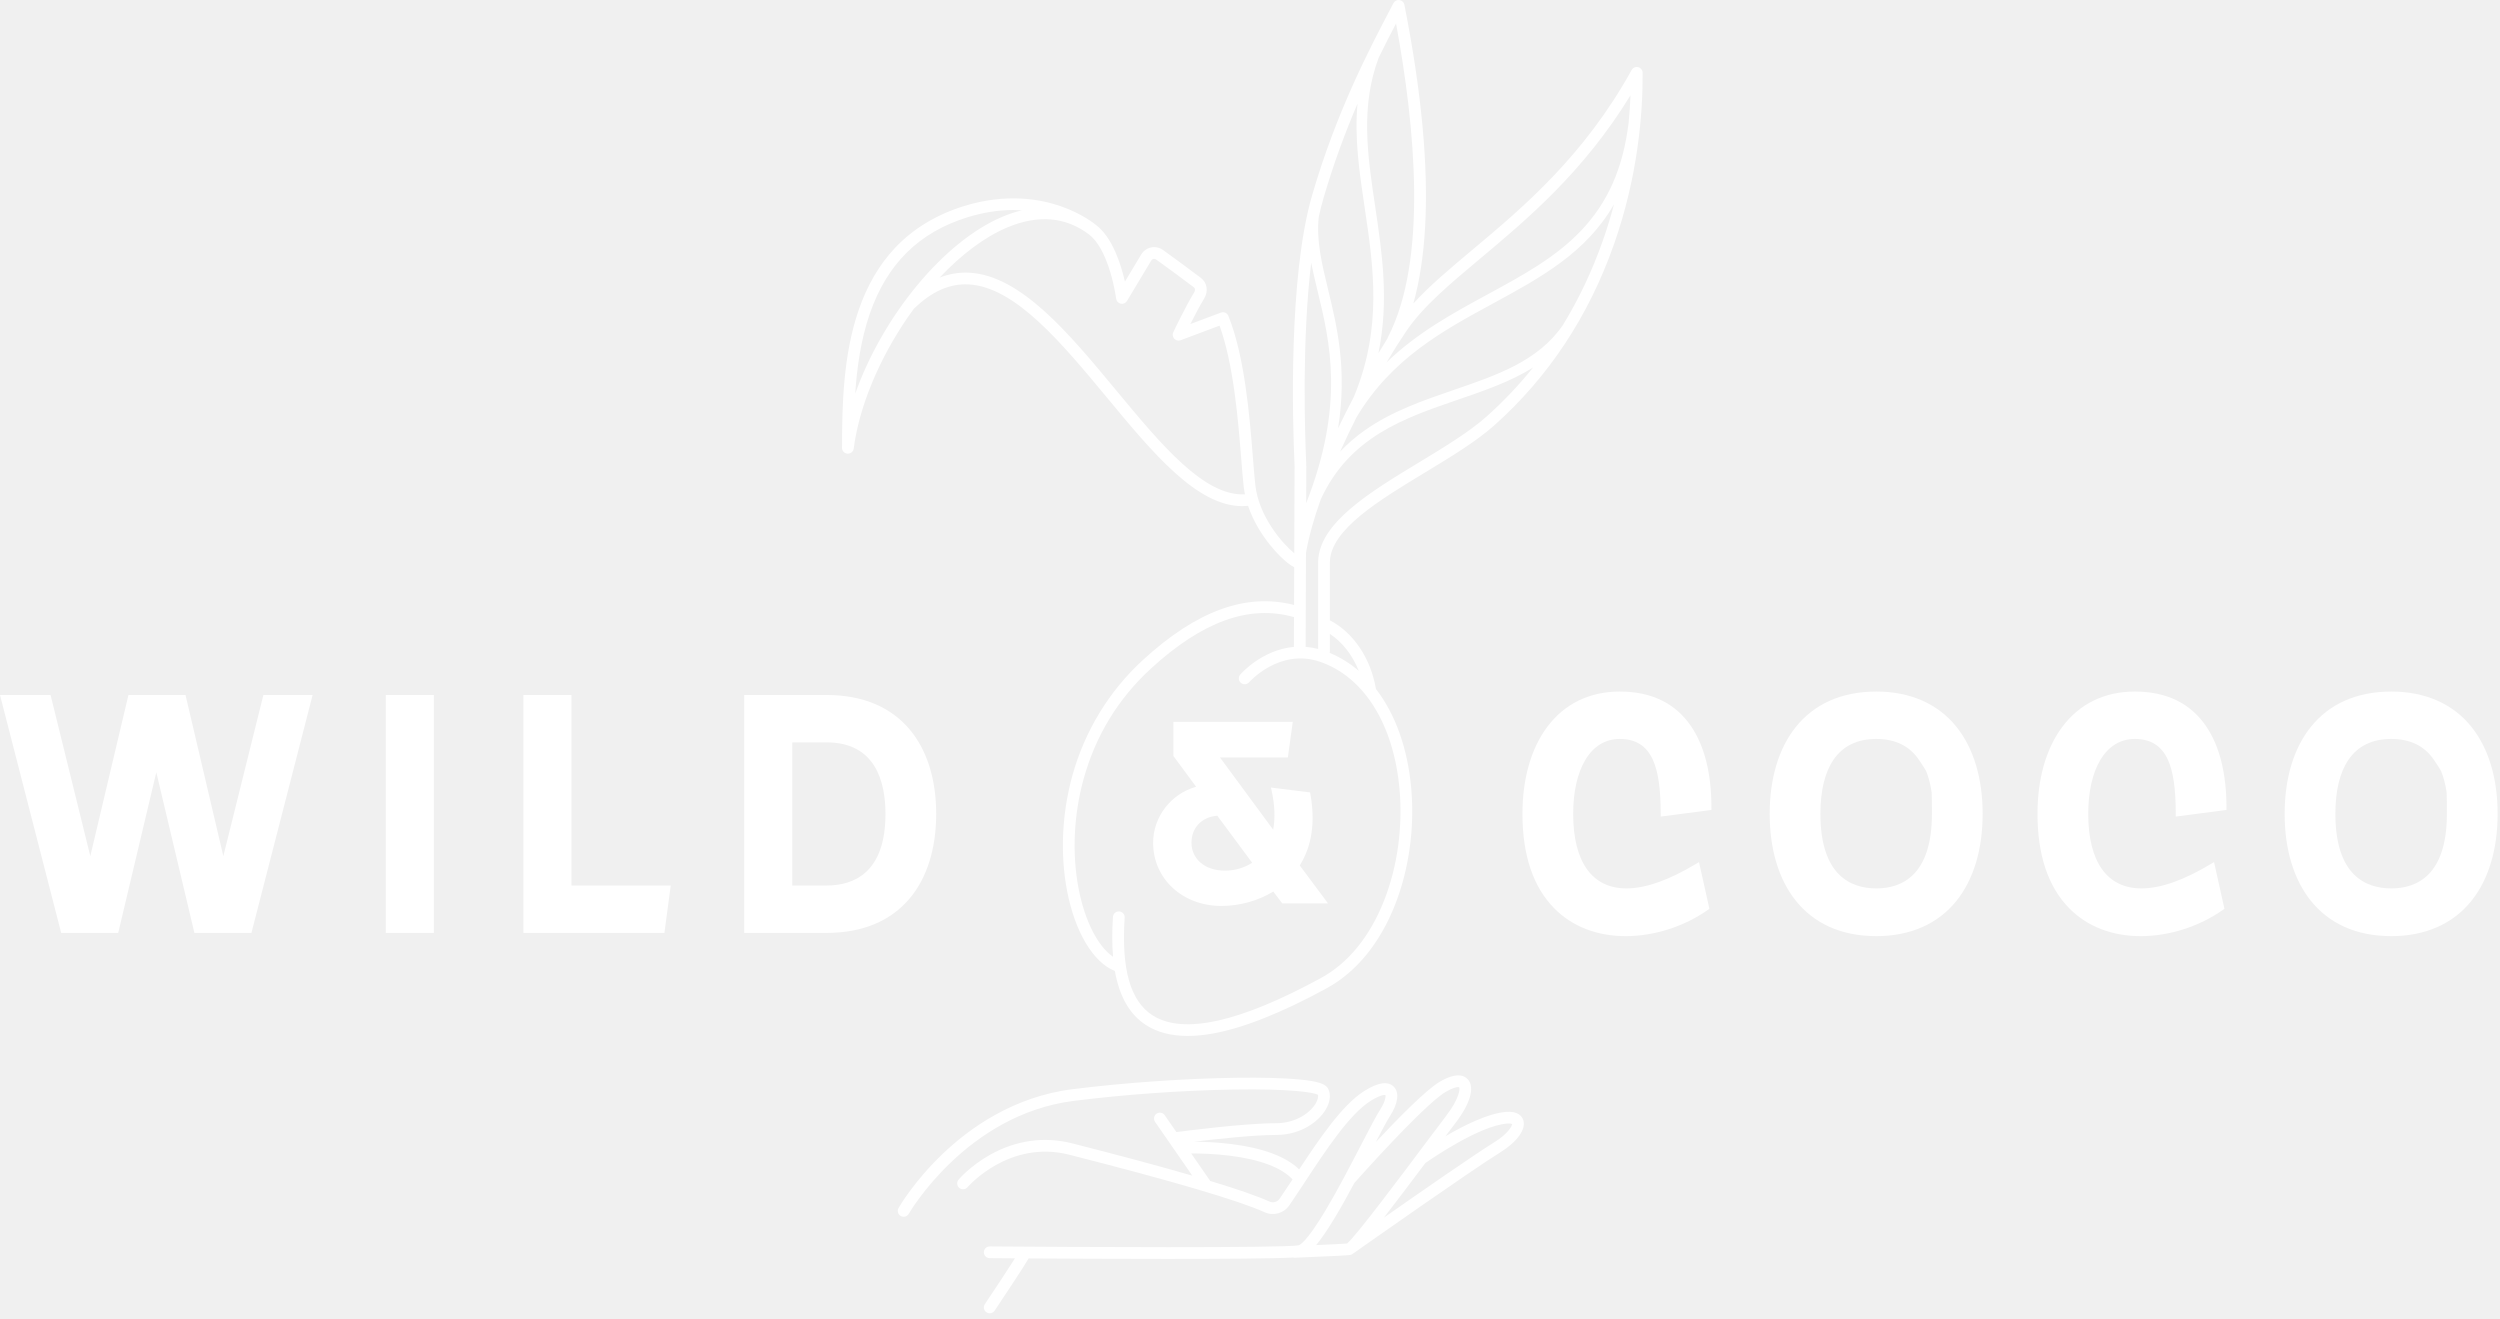
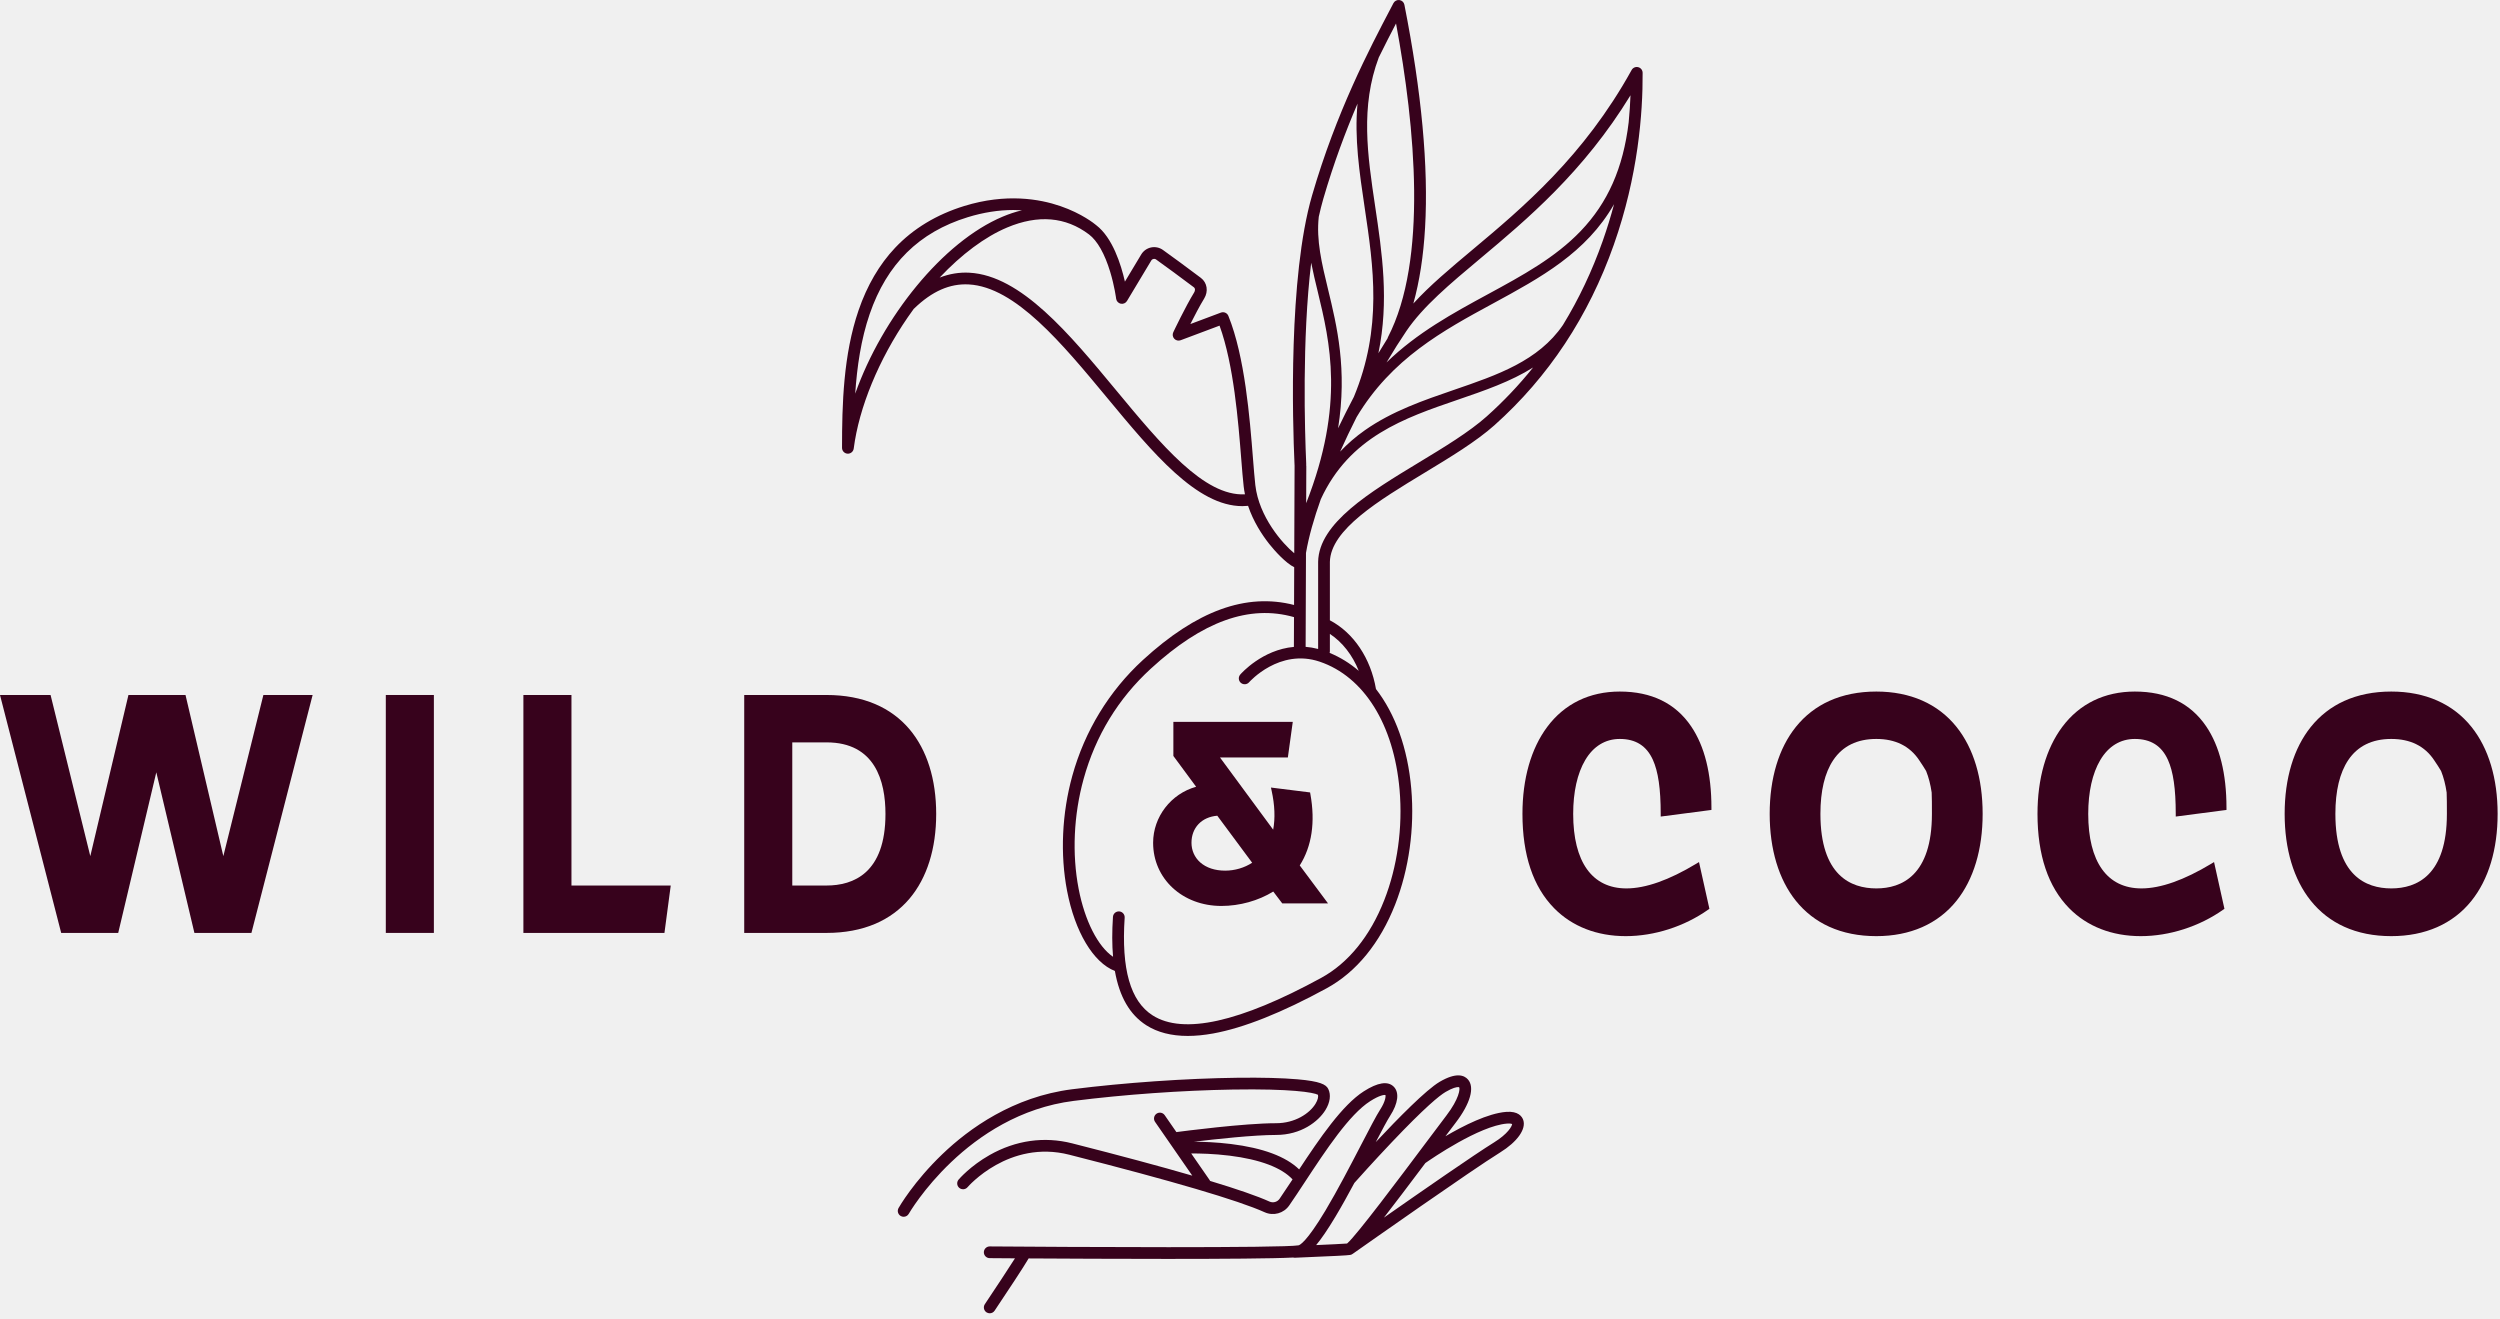
<svg xmlns="http://www.w3.org/2000/svg" fill="none" viewBox="0 0 438 231" height="231" width="438">
-   <path fill="white" d="M261.742 200.161C258.395 202.231 248.986 208.761 242.462 213.327C244.285 210.978 246.652 207.859 249.724 203.765C250.841 202.981 259.18 197.251 264.011 196.852C264.582 196.805 264.836 196.888 264.925 196.926C264.91 197.309 264.179 198.657 261.742 200.161ZM233.964 213.169C235.06 211.341 236.194 209.292 237.289 207.247C237.788 206.687 240.618 203.513 243.828 200.133C249.65 193.999 252.181 191.945 253.278 191.303C254.533 190.566 255.191 190.459 255.471 190.459C255.59 190.459 255.641 190.482 255.64 190.477C255.834 190.749 255.656 192.505 253.38 195.478C252.48 196.653 251.139 198.445 249.59 200.516C245.395 206.117 237.716 216.376 236.055 217.822C236.033 217.839 236.014 217.852 235.993 217.866C235.278 217.927 232.942 218.037 230.588 218.14C231.459 217.096 232.553 215.527 233.964 213.169ZM224.185 210.023C223.793 210.593 223.049 210.8 222.414 210.515C220.31 209.564 216.829 208.355 212.008 206.898C211.985 206.846 211.959 206.795 211.926 206.747L208.699 202.086C210.152 202.08 212.679 202.131 215.432 202.473C220.754 203.134 224.556 204.572 226.454 206.633C225.666 207.828 224.911 208.968 224.185 210.023ZM266.878 196.244C266.676 195.63 266.013 194.623 263.844 194.805C260.702 195.063 256.477 197.174 253.24 199.074C253.932 198.15 254.536 197.351 255.014 196.727C257.598 193.349 258.409 190.506 257.181 189.119C256.52 188.369 255.125 187.834 252.238 189.529C249.857 190.924 244.911 195.958 241.036 200.094C242.116 198.02 243.022 196.308 243.548 195.494C244.956 193.313 245.196 191.404 244.185 190.389C243.159 189.359 241.395 189.628 238.945 191.193C235.162 193.607 231.182 199.459 227.61 204.878C225.279 202.62 221.266 201.123 215.655 200.429C213.074 200.11 210.723 200.036 209.182 200.029C212.997 199.572 219.687 198.843 223.564 198.843C227.959 198.843 230.972 196.494 232.214 194.482C233.037 193.15 233.217 191.8 232.708 190.778C232.316 189.998 231.284 189.443 227.349 189.096C224.72 188.865 221.079 188.77 216.818 188.822C207.79 188.934 196.967 189.684 187.868 190.834C177.501 192.142 169.777 197.73 165.124 202.187C160.096 207 157.534 211.457 157.428 211.645C157.147 212.137 157.319 212.765 157.813 213.045C157.973 213.137 158.148 213.18 158.321 213.18C158.678 213.18 159.025 212.992 159.214 212.661C159.314 212.486 169.323 195.249 188.126 192.875C196.939 191.76 207.088 191.037 215.972 190.889C226.193 190.722 230.136 191.389 230.908 191.806C230.989 192.112 230.918 192.669 230.465 193.402C229.424 195.087 226.886 196.787 223.564 196.787C218.001 196.787 207.261 198.188 206.105 198.341L204.055 195.38C203.732 194.913 203.092 194.797 202.625 195.12C202.159 195.443 202.043 196.085 202.366 196.552L208.89 205.975C203.309 204.352 196.283 202.464 187.839 200.314C182.955 199.071 177.966 199.773 173.411 202.346C169.99 204.279 168.027 206.57 167.946 206.668C167.578 207.099 167.63 207.749 168.063 208.115C168.498 208.481 169.146 208.429 169.513 207.997C169.584 207.913 176.77 199.618 187.333 202.306C205.436 206.914 216.955 210.304 221.568 212.387C223.108 213.083 224.92 212.577 225.877 211.188C226.768 209.897 227.69 208.497 228.666 207.011C232.292 201.502 236.402 195.255 240.051 192.927C241.689 191.881 242.517 191.792 242.726 191.849C242.803 192.071 242.729 192.97 241.82 194.38C241.13 195.451 239.963 197.698 238.487 200.543C236.636 204.112 234.332 208.553 232.201 212.115C228.862 217.688 227.696 218.147 227.499 218.182C224.707 218.675 187.506 218.486 173.408 218.373H173.4C172.836 218.373 172.376 218.828 172.371 219.392C172.368 219.959 172.823 220.424 173.392 220.427C173.734 220.432 175.349 220.443 177.822 220.46C176.687 222.252 174.534 225.519 172.546 228.49C172.231 228.962 172.357 229.6 172.828 229.917C173.005 230.033 173.202 230.089 173.398 230.089C173.731 230.089 174.056 229.93 174.254 229.634C176.567 226.175 179.284 222.072 180.217 220.476C186.361 220.514 195.716 220.562 204.53 220.562C214.122 220.562 223.073 220.505 226.54 220.32C226.624 220.342 226.71 220.358 226.803 220.358C226.815 220.358 226.831 220.358 226.846 220.357C234.197 220.048 235.961 219.955 236.514 219.869C236.53 219.868 236.547 219.865 236.565 219.862C236.692 219.838 236.745 219.815 236.804 219.787C236.812 219.785 236.818 219.78 236.824 219.777C236.829 219.776 236.834 219.774 236.839 219.771C236.928 219.726 237.031 219.658 237.151 219.565C239.183 218.134 257.922 204.941 262.823 201.911C265.811 200.063 267.402 197.838 266.878 196.244Z" />
-   <path fill="white" d="M280.8 42.205C278.945 47.468 276.613 52.386 273.828 56.937C269.527 63.234 262.34 65.7 254.772 68.294C249.423 70.129 243.891 72.026 239.118 75.384C237.517 76.509 236.079 77.758 234.785 79.131C235.704 77.089 236.677 75.058 237.675 73.079C243.808 62.816 252.842 57.91 261.588 53.163C269.902 48.648 277.902 44.301 282.783 35.775C282.225 37.87 281.571 40.02 280.8 42.205ZM260.462 72.963C257.413 75.685 252.944 78.391 248.622 81.007C239.995 86.23 231.076 91.63 230.937 98.415V113.699C230.186 113.503 229.455 113.382 228.746 113.326L228.808 96.874C229.297 94.015 230.211 90.808 231.405 87.464C236.441 76.537 246.048 73.241 255.373 70.045C260.104 68.424 264.687 66.848 268.597 64.384C266.133 67.459 263.419 70.323 260.462 72.963ZM238.056 117.534C236.513 116.209 234.807 115.15 232.955 114.389C232.979 114.305 232.995 114.218 232.995 114.125V111.06C235.2 112.516 236.962 114.785 238.056 117.534ZM242.521 157.704C240.045 164.022 236.221 168.732 231.463 171.33C217.226 179.106 207.292 181.311 201.936 177.891C198.043 175.404 196.442 169.803 197.041 160.772C197.078 160.206 196.649 159.716 196.082 159.679C195.515 159.646 195.026 160.07 194.99 160.636C194.818 163.216 194.826 165.542 195.007 167.63C192.357 165.827 190.058 161.347 188.972 155.696C187.798 149.59 188.11 142.764 189.849 136.474C191.945 128.895 195.909 122.391 201.631 117.144C210.681 108.844 218.888 105.891 226.709 108.12L226.69 113.336C221.15 113.832 217.487 117.956 217.293 118.181C216.92 118.609 216.965 119.259 217.393 119.63C217.823 120.002 218.471 119.957 218.844 119.529C218.896 119.469 224.156 113.541 231.205 115.922C238.976 118.549 244.209 126.937 245.204 138.36C245.781 144.957 244.827 151.827 242.521 157.704ZM229.721 46.03C230.039 47.675 230.447 49.353 230.869 51.098C232.998 59.9 235.645 70.841 228.842 88.157L228.865 81.632H228.85C228.862 81.466 228.854 81.308 228.848 81.179C228.598 75.553 228.098 59.522 229.721 46.03ZM244.585 4.113C247.956 22.296 250.143 45.576 243.168 59.074C243.131 59.148 243.106 59.223 243.086 59.3C242.569 60.116 242.037 60.978 241.496 61.883C243.391 52.703 242.144 44.314 240.924 36.132C239.586 27.163 238.322 18.664 241.566 10.056C242.633 7.882 243.653 5.9 244.585 4.113ZM231.049 37.977C231.294 36.872 231.558 35.81 231.85 34.809C233.659 28.595 235.747 23.039 237.839 18.154C237.274 24.178 238.166 30.181 239.094 36.404C240.636 46.749 242.223 57.433 237.197 69.534C236.259 71.315 235.333 73.157 234.434 75.03C236.067 64.718 234.232 57.13 232.667 50.663C231.573 46.142 230.593 42.09 231.049 37.977ZM259.347 45.29C267.479 38.48 277.446 30.132 285.663 16.693C285.604 18.173 285.503 19.763 285.342 21.446C284.38 29.436 281.693 35.51 276.94 40.478C272.468 45.149 266.754 48.251 260.704 51.537C254.576 54.864 248.313 58.268 242.921 63.5C244.145 61.437 245.325 59.574 246.4 57.992C249.318 53.691 253.966 49.798 259.347 45.29ZM195.515 68.338C187.341 58.474 178.891 48.275 169.849 47.779C168.077 47.68 166.33 47.971 164.623 48.635C168.451 44.567 172.553 41.496 176.463 39.853C181.882 37.575 186.698 37.983 190.778 41.062L190.792 41.072C192.262 42.188 193.547 44.458 194.509 47.638C195.265 50.137 195.546 52.309 195.547 52.332C195.603 52.767 195.928 53.118 196.356 53.209C196.785 53.299 197.224 53.108 197.449 52.731L201.705 45.638C201.822 45.447 201.995 45.385 202.089 45.366C202.183 45.346 202.368 45.333 202.548 45.464C204.266 46.699 206.808 48.548 209.158 50.328C209.447 50.545 209.391 50.952 209.216 51.235C207.668 53.763 205.644 58.029 205.558 58.209C205.378 58.587 205.446 59.037 205.73 59.345C206.013 59.653 206.456 59.758 206.848 59.61L213.665 57.052C216.157 63.914 216.939 73.787 217.466 80.419C217.616 82.315 217.747 83.952 217.892 85.22C217.944 85.691 218.024 86.151 218.116 86.605C210.971 86.991 203.452 77.918 195.515 68.338ZM152.367 55.023C155.386 46.237 161.006 40.686 169.55 38.054C172.274 37.214 174.948 36.794 177.547 36.794C178.052 36.794 178.554 36.809 179.054 36.841C177.941 37.105 176.81 37.476 175.667 37.958C165.199 42.357 154.586 55.568 149.833 68.969C150.149 64.253 150.845 59.456 152.367 55.023ZM287.788 12.759C287.786 12.291 287.468 11.884 287.014 11.769C286.562 11.654 286.087 11.859 285.861 12.268C277.489 27.414 266.697 36.452 258.027 43.714C254.048 47.047 250.464 50.052 247.619 53.178C248.697 49.318 249.388 44.873 249.673 39.88C250.286 29.234 249.066 16.095 246.05 0.83C245.966 0.401 245.62 0.073 245.189 0.01C244.757 -0.051 244.333 0.166 244.131 0.552L243.708 1.361C239.893 8.629 234.13 19.611 229.877 34.234C225.709 48.56 226.464 73.858 226.795 81.27C226.803 81.443 226.808 81.558 226.81 81.614V81.625L226.752 96.93C224.714 95.254 220.572 90.571 219.933 84.987C219.795 83.754 219.666 82.134 219.516 80.257C218.955 73.191 218.108 62.512 215.213 55.347C215.004 54.828 214.421 54.573 213.899 54.769L208.55 56.776C209.262 55.359 210.19 53.58 210.969 52.309C211.741 51.047 211.502 49.525 210.399 48.69C208.032 46.896 205.476 45.039 203.749 43.794C203.151 43.365 202.395 43.203 201.674 43.352C200.954 43.501 200.322 43.949 199.943 44.58L197.086 49.342C196.402 46.332 194.923 41.638 192.049 39.446C191.76 39.203 189.561 37.411 185.782 36.109C182.14 34.854 176.264 33.833 168.945 36.088C164.076 37.589 159.998 40.053 156.825 43.412C154.069 46.329 151.916 50.011 150.424 54.355C147.747 62.144 147.523 70.881 147.523 78.459C147.523 79.001 147.944 79.45 148.486 79.484C149.027 79.516 149.502 79.126 149.571 78.589C150.496 71.38 153.952 62.991 159.053 55.572C159.396 55.074 159.745 54.583 160.098 54.101C160.119 54.082 160.143 54.068 160.162 54.05C163.283 51.029 166.413 49.649 169.738 49.833C177.882 50.279 186.04 60.127 193.931 69.648C202.022 79.414 209.697 88.675 217.667 88.675C217.998 88.675 218.331 88.657 218.662 88.624C219.589 91.38 221.096 93.689 222.373 95.305C223.354 96.547 225.293 98.672 226.743 99.376L226.719 105.991C218.328 103.836 209.655 106.994 200.24 115.629C194.316 121.062 190.037 128.082 187.868 135.927C186.045 142.515 185.722 149.674 186.953 156.084C188.333 163.268 191.539 168.633 195.327 170.115C196.124 174.641 197.949 177.782 200.83 179.623C202.784 180.87 205.217 181.496 208.098 181.496C209.478 181.496 210.961 181.352 212.542 181.066C217.901 180.09 224.598 177.423 232.449 173.136C237.635 170.302 241.782 165.227 244.437 158.456C246.854 152.288 247.856 145.087 247.254 138.181C246.636 131.097 244.453 125.09 241.069 120.717C240.151 115.333 237.15 110.858 232.995 108.676V98.446C233.119 92.796 241.54 87.697 249.687 82.767C254.089 80.102 258.64 77.345 261.83 74.496C271.286 66.053 278.32 55.419 282.738 42.888C286.992 30.827 287.832 19.846 287.788 12.759Z" />
-   <path fill="white" d="M54.771 121.762H46.145L46.066 122.079L39.128 149.993L32.577 122.084L32.502 121.762H22.503L22.427 122.083L15.821 149.993L8.938 122.08L8.86 121.762H0L0.133 122.283L10.639 163.134L10.719 163.446H20.711L20.787 163.126L27.385 135.307L33.984 163.126L34.059 163.446H44.051L44.131 163.134L54.637 122.283L54.771 121.762Z" />
-   <path fill="white" d="M76.015 121.762H67.594V163.447H76.015V121.762Z" />
-   <path fill="white" d="M100.12 155.143V121.762H91.699V163.448H116.411L116.459 163.086L117.451 155.615L117.514 155.143H100.12Z" />
-   <path fill="white" d="M144.811 155.143H138.808V130.065H144.811C153.343 130.065 155.134 136.884 155.134 142.605C155.134 152.968 149.521 155.143 144.811 155.143ZM159.365 157.42C162.411 153.803 164.021 148.681 164.021 142.605C164.021 136.529 162.411 131.407 159.365 127.79C157.741 125.863 155.718 124.373 153.353 123.362C150.871 122.3 147.997 121.762 144.811 121.762H130.387V163.448H144.811C147.997 163.448 150.871 162.908 153.353 161.847C155.718 160.835 157.741 159.346 159.365 157.42Z" />
-   <path fill="white" d="M209.975 144.384C210.78 143.534 211.915 143.028 213.27 142.913L219.378 151.152C218.034 152.035 216.334 152.537 214.653 152.537C212.864 152.537 211.353 152.038 210.284 151.095C209.294 150.221 208.748 148.997 208.748 147.652C208.748 146.364 209.173 145.234 209.975 144.384ZM213.989 158.723C217.191 158.723 220.478 157.806 223.074 156.197L224.54 158.127L224.657 158.281H232.673L232.212 157.659L227.717 151.625C229.84 148.25 230.466 144.044 229.578 139.117L229.527 138.835L229.243 138.798L223.212 138.045L222.668 137.977L222.786 138.515C223.343 141.053 223.434 143.35 223.059 145.358L213.739 132.705H225.633L225.679 132.368L226.432 126.915L226.494 126.473H205.575V132.442L205.65 132.545L209.56 137.84C205.161 139.067 202.027 143.103 202.027 147.652C202.027 153.964 207.17 158.723 213.989 158.723Z" />
-   <path fill="white" d="M283.785 121.16C278.485 121.16 274.085 123.306 271.063 127.368C268.231 131.173 266.734 136.434 266.734 142.586C266.734 149.81 268.601 155.37 272.283 159.116C275.429 162.319 279.771 164.012 284.835 164.012C289.835 164.012 295.092 162.324 299.26 159.383L299.486 159.224L299.427 158.953L297.791 151.6L297.665 151.034L297.169 151.333C292.415 154.197 288.305 155.65 284.953 155.65C278.936 155.65 275.622 151.01 275.622 142.586C275.622 138.753 276.351 135.494 277.732 133.162C279.162 130.742 281.256 129.464 283.785 129.464C286.572 129.464 288.469 130.66 289.585 133.122C290.52 135.185 290.956 138.191 290.956 142.586V143.062L291.428 143L299.481 141.949L299.844 141.902V141.536C299.844 135.537 298.646 130.732 296.285 127.252C293.542 123.209 289.337 121.16 283.785 121.16Z" />
-   <path fill="white" d="M328.734 155.65C324.265 155.65 318.937 153.383 318.937 142.587C318.937 138.56 319.696 135.389 321.193 133.161C322.84 130.707 325.377 129.463 328.734 129.463C332.063 129.463 334.581 130.707 336.223 133.161C336.747 133.944 337.148 134.544 337.457 135.081C337.902 136.192 338.226 137.45 338.429 138.85C338.472 139.783 338.473 140.967 338.473 142.587C338.473 153.383 333.175 155.65 328.734 155.65ZM328.734 121.16C325.67 121.16 322.894 121.713 320.486 122.806C318.19 123.846 316.221 125.378 314.634 127.356C311.635 131.094 310.049 136.362 310.049 142.587C310.049 148.811 311.635 154.077 314.634 157.817C316.221 159.794 318.19 161.326 320.486 162.366C322.894 163.459 325.67 164.012 328.734 164.012C334.678 164.012 339.537 161.869 342.783 157.816C345.778 154.074 347.359 148.808 347.359 142.587C347.359 136.365 345.778 131.098 342.783 127.357C339.537 123.302 334.678 121.16 328.734 121.16Z" />
-   <path fill="white" d="M374.02 121.16C368.72 121.16 364.321 123.306 361.297 127.368C358.466 131.173 356.969 136.434 356.969 142.586C356.969 149.81 358.837 155.37 362.517 159.116C365.664 162.319 370.005 164.012 375.071 164.012C380.069 164.012 385.326 162.324 389.494 159.383L389.722 159.224L389.661 158.953L388.027 151.6L387.901 151.034L387.405 151.333C382.649 154.197 378.539 155.65 375.187 155.65C369.172 155.65 365.858 151.01 365.858 142.586C365.858 138.753 366.587 135.494 367.967 133.162C369.398 130.742 371.491 129.464 374.02 129.464C376.806 129.464 378.705 130.66 379.819 133.122C380.756 135.185 381.191 138.191 381.191 142.586V143.062L381.662 143L389.715 141.949L390.08 141.902V141.536C390.08 135.537 388.881 130.732 386.521 127.252C383.777 123.209 379.571 121.16 374.02 121.16Z" />
-   <path fill="white" d="M418.956 155.65C414.488 155.65 409.159 153.383 409.159 142.587C409.159 138.56 409.919 135.389 411.416 133.161C413.064 130.707 415.601 129.463 418.956 129.463C422.286 129.463 424.805 130.707 426.446 133.161C426.97 133.944 427.373 134.544 427.678 135.082C428.124 136.192 428.451 137.45 428.653 138.85C428.694 139.783 428.696 140.967 428.696 142.587C428.696 153.383 423.399 155.65 418.956 155.65ZM433.005 127.357C429.761 123.302 424.903 121.16 418.956 121.16C415.892 121.16 413.118 121.713 410.71 122.806C408.414 123.846 406.446 125.378 404.858 127.356C401.856 131.094 400.271 136.362 400.271 142.587C400.271 148.811 401.856 154.077 404.858 157.817C406.446 159.794 408.414 161.326 410.71 162.366C413.118 163.459 415.892 164.012 418.956 164.012C424.903 164.012 429.761 161.869 433.005 157.816C436.001 154.074 437.584 148.808 437.584 142.587C437.584 136.365 436.001 131.098 433.005 127.357Z" />
+   <path fill="#37021C" d="M261.742 200.161C258.395 202.231 248.986 208.761 242.462 213.327C244.285 210.978 246.652 207.859 249.724 203.765C250.841 202.981 259.18 197.251 264.011 196.852C264.582 196.805 264.836 196.888 264.925 196.926C264.91 197.309 264.179 198.657 261.742 200.161ZM233.964 213.169C235.06 211.341 236.194 209.292 237.289 207.247C237.788 206.687 240.618 203.513 243.828 200.133C249.65 193.999 252.181 191.945 253.278 191.303C254.533 190.566 255.191 190.459 255.471 190.459C255.59 190.459 255.641 190.482 255.64 190.477C255.834 190.749 255.656 192.505 253.38 195.478C252.48 196.653 251.139 198.445 249.59 200.516C245.395 206.117 237.716 216.376 236.055 217.822C236.033 217.839 236.014 217.852 235.993 217.866C235.278 217.927 232.942 218.037 230.588 218.14C231.459 217.096 232.553 215.527 233.964 213.169ZM224.185 210.023C223.793 210.593 223.049 210.8 222.414 210.515C220.31 209.564 216.829 208.355 212.008 206.898C211.985 206.846 211.959 206.795 211.926 206.747L208.699 202.086C210.152 202.08 212.679 202.131 215.432 202.473C220.754 203.134 224.556 204.572 226.454 206.633C225.666 207.828 224.911 208.968 224.185 210.023ZM266.878 196.244C266.676 195.63 266.013 194.623 263.844 194.805C260.702 195.063 256.477 197.174 253.24 199.074C253.932 198.15 254.536 197.351 255.014 196.727C257.598 193.349 258.409 190.506 257.181 189.119C256.52 188.369 255.125 187.834 252.238 189.529C249.857 190.924 244.911 195.958 241.036 200.094C242.116 198.02 243.022 196.308 243.548 195.494C244.956 193.313 245.196 191.404 244.185 190.389C243.159 189.359 241.395 189.628 238.945 191.193C235.162 193.607 231.182 199.459 227.61 204.878C225.279 202.62 221.266 201.123 215.655 200.429C213.074 200.11 210.723 200.036 209.182 200.029C212.997 199.572 219.687 198.843 223.564 198.843C227.959 198.843 230.972 196.494 232.214 194.482C233.037 193.15 233.217 191.8 232.708 190.778C232.316 189.998 231.284 189.443 227.349 189.096C224.72 188.865 221.079 188.77 216.818 188.822C207.79 188.934 196.967 189.684 187.868 190.834C177.501 192.142 169.777 197.73 165.124 202.187C160.096 207 157.534 211.457 157.428 211.645C157.147 212.137 157.319 212.765 157.813 213.045C157.973 213.137 158.148 213.18 158.321 213.18C158.678 213.18 159.025 212.992 159.214 212.661C159.314 212.486 169.323 195.249 188.126 192.875C196.939 191.76 207.088 191.037 215.972 190.889C226.193 190.722 230.136 191.389 230.908 191.806C230.989 192.112 230.918 192.669 230.465 193.402C229.424 195.087 226.886 196.787 223.564 196.787C218.001 196.787 207.261 198.188 206.105 198.341L204.055 195.38C203.732 194.913 203.092 194.797 202.625 195.12C202.159 195.443 202.043 196.085 202.366 196.552L208.89 205.975C203.309 204.352 196.283 202.464 187.839 200.314C182.955 199.071 177.966 199.773 173.411 202.346C169.99 204.279 168.027 206.57 167.946 206.668C167.578 207.099 167.63 207.749 168.063 208.115C168.498 208.481 169.146 208.429 169.513 207.997C169.584 207.913 176.77 199.618 187.333 202.306C205.436 206.914 216.955 210.304 221.568 212.387C223.108 213.083 224.92 212.577 225.877 211.188C226.768 209.897 227.69 208.497 228.666 207.011C232.292 201.502 236.402 195.255 240.051 192.927C241.689 191.881 242.517 191.792 242.726 191.849C242.803 192.071 242.729 192.97 241.82 194.38C241.13 195.451 239.963 197.698 238.487 200.543C236.636 204.112 234.332 208.553 232.201 212.115C228.862 217.688 227.696 218.147 227.499 218.182C224.707 218.675 187.506 218.486 173.408 218.373H173.4C172.836 218.373 172.376 218.828 172.371 219.392C172.368 219.959 172.823 220.424 173.392 220.427C173.734 220.432 175.349 220.443 177.822 220.46C176.687 222.252 174.534 225.519 172.546 228.49C172.231 228.962 172.357 229.6 172.828 229.917C173.005 230.033 173.202 230.089 173.398 230.089C173.731 230.089 174.056 229.93 174.254 229.634C176.567 226.175 179.284 222.072 180.217 220.476C186.361 220.514 195.716 220.562 204.53 220.562C214.122 220.562 223.073 220.505 226.54 220.32C226.624 220.342 226.71 220.358 226.803 220.358C226.815 220.358 226.831 220.358 226.846 220.357C234.197 220.048 235.961 219.955 236.514 219.869C236.53 219.868 236.547 219.865 236.565 219.862C236.692 219.838 236.745 219.815 236.804 219.787C236.812 219.785 236.818 219.78 236.824 219.777C236.829 219.776 236.834 219.774 236.839 219.771C236.928 219.726 237.031 219.658 237.151 219.565C239.183 218.134 257.922 204.941 262.823 201.911C265.811 200.063 267.402 197.838 266.878 196.244Z" />
+   <path fill="#37021C" d="M280.8 42.205C278.945 47.468 276.613 52.386 273.828 56.937C269.527 63.234 262.34 65.7 254.772 68.294C249.423 70.129 243.891 72.026 239.118 75.384C237.517 76.509 236.079 77.758 234.785 79.131C235.704 77.089 236.677 75.058 237.675 73.079C243.808 62.816 252.842 57.91 261.588 53.163C269.902 48.648 277.902 44.301 282.783 35.775C282.225 37.87 281.571 40.02 280.8 42.205ZM260.462 72.963C257.413 75.685 252.944 78.391 248.622 81.007C239.995 86.23 231.076 91.63 230.937 98.415V113.699C230.186 113.503 229.455 113.382 228.746 113.326L228.808 96.874C229.297 94.015 230.211 90.808 231.405 87.464C236.441 76.537 246.048 73.241 255.373 70.045C260.104 68.424 264.687 66.848 268.597 64.384C266.133 67.459 263.419 70.323 260.462 72.963ZM238.056 117.534C236.513 116.209 234.807 115.15 232.955 114.389C232.979 114.305 232.995 114.218 232.995 114.125V111.06C235.2 112.516 236.962 114.785 238.056 117.534ZM242.521 157.704C240.045 164.022 236.221 168.732 231.463 171.33C217.226 179.106 207.292 181.311 201.936 177.891C198.043 175.404 196.442 169.803 197.041 160.772C197.078 160.206 196.649 159.716 196.082 159.679C195.515 159.646 195.026 160.07 194.99 160.636C194.818 163.216 194.826 165.542 195.007 167.63C192.357 165.827 190.058 161.347 188.972 155.696C187.798 149.59 188.11 142.764 189.849 136.474C191.945 128.895 195.909 122.391 201.631 117.144C210.681 108.844 218.888 105.891 226.709 108.12L226.69 113.336C221.15 113.832 217.487 117.956 217.293 118.181C216.92 118.609 216.965 119.259 217.393 119.63C217.823 120.002 218.471 119.957 218.844 119.529C218.896 119.469 224.156 113.541 231.205 115.922C238.976 118.549 244.209 126.937 245.204 138.36C245.781 144.957 244.827 151.827 242.521 157.704ZM229.721 46.03C230.039 47.675 230.447 49.353 230.869 51.098C232.998 59.9 235.645 70.841 228.842 88.157L228.865 81.632H228.85C228.862 81.466 228.854 81.308 228.848 81.179C228.598 75.553 228.098 59.522 229.721 46.03ZM244.585 4.113C247.956 22.296 250.143 45.576 243.168 59.074C243.131 59.148 243.106 59.223 243.086 59.3C242.569 60.116 242.037 60.978 241.496 61.883C243.391 52.703 242.144 44.314 240.924 36.132C239.586 27.163 238.322 18.664 241.566 10.056C242.633 7.882 243.653 5.9 244.585 4.113ZM231.049 37.977C231.294 36.872 231.558 35.81 231.85 34.809C233.659 28.595 235.747 23.039 237.839 18.154C237.274 24.178 238.166 30.181 239.094 36.404C240.636 46.749 242.223 57.433 237.197 69.534C236.259 71.315 235.333 73.157 234.434 75.03C236.067 64.718 234.232 57.13 232.667 50.663C231.573 46.142 230.593 42.09 231.049 37.977ZM259.347 45.29C267.479 38.48 277.446 30.132 285.663 16.693C285.604 18.173 285.503 19.763 285.342 21.446C284.38 29.436 281.693 35.51 276.94 40.478C272.468 45.149 266.754 48.251 260.704 51.537C254.576 54.864 248.313 58.268 242.921 63.5C244.145 61.437 245.325 59.574 246.4 57.992C249.318 53.691 253.966 49.798 259.347 45.29ZM195.515 68.338C187.341 58.474 178.891 48.275 169.849 47.779C168.077 47.68 166.33 47.971 164.623 48.635C168.451 44.567 172.553 41.496 176.463 39.853C181.882 37.575 186.698 37.983 190.778 41.062L190.792 41.072C192.262 42.188 193.547 44.458 194.509 47.638C195.265 50.137 195.546 52.309 195.547 52.332C195.603 52.767 195.928 53.118 196.356 53.209C196.785 53.299 197.224 53.108 197.449 52.731L201.705 45.638C201.822 45.447 201.995 45.385 202.089 45.366C202.183 45.346 202.368 45.333 202.548 45.464C204.266 46.699 206.808 48.548 209.158 50.328C209.447 50.545 209.391 50.952 209.216 51.235C207.668 53.763 205.644 58.029 205.558 58.209C205.378 58.587 205.446 59.037 205.73 59.345C206.013 59.653 206.456 59.758 206.848 59.61L213.665 57.052C216.157 63.914 216.939 73.787 217.466 80.419C217.616 82.315 217.747 83.952 217.892 85.22C217.944 85.691 218.024 86.151 218.116 86.605C210.971 86.991 203.452 77.918 195.515 68.338ZM152.367 55.023C155.386 46.237 161.006 40.686 169.55 38.054C172.274 37.214 174.948 36.794 177.547 36.794C178.052 36.794 178.554 36.809 179.054 36.841C177.941 37.105 176.81 37.476 175.667 37.958C165.199 42.357 154.586 55.568 149.833 68.969C150.149 64.253 150.845 59.456 152.367 55.023ZM287.788 12.759C287.786 12.291 287.468 11.884 287.014 11.769C286.562 11.654 286.087 11.859 285.861 12.268C277.489 27.414 266.697 36.452 258.027 43.714C254.048 47.047 250.464 50.052 247.619 53.178C248.697 49.318 249.388 44.873 249.673 39.88C250.286 29.234 249.066 16.095 246.05 0.83C245.966 0.401 245.62 0.073 245.189 0.01C244.757 -0.051 244.333 0.166 244.131 0.552L243.708 1.361C239.893 8.629 234.13 19.611 229.877 34.234C225.709 48.56 226.464 73.858 226.795 81.27C226.803 81.443 226.808 81.558 226.81 81.614V81.625L226.752 96.93C224.714 95.254 220.572 90.571 219.933 84.987C219.795 83.754 219.666 82.134 219.516 80.257C218.955 73.191 218.108 62.512 215.213 55.347C215.004 54.828 214.421 54.573 213.899 54.769L208.55 56.776C209.262 55.359 210.19 53.58 210.969 52.309C211.741 51.047 211.502 49.525 210.399 48.69C208.032 46.896 205.476 45.039 203.749 43.794C203.151 43.365 202.395 43.203 201.674 43.352C200.954 43.501 200.322 43.949 199.943 44.58L197.086 49.342C196.402 46.332 194.923 41.638 192.049 39.446C191.76 39.203 189.561 37.411 185.782 36.109C182.14 34.854 176.264 33.833 168.945 36.088C164.076 37.589 159.998 40.053 156.825 43.412C154.069 46.329 151.916 50.011 150.424 54.355C147.747 62.144 147.523 70.881 147.523 78.459C147.523 79.001 147.944 79.45 148.486 79.484C149.027 79.516 149.502 79.126 149.571 78.589C150.496 71.38 153.952 62.991 159.053 55.572C159.396 55.074 159.745 54.583 160.098 54.101C160.119 54.082 160.143 54.068 160.162 54.05C163.283 51.029 166.413 49.649 169.738 49.833C177.882 50.279 186.04 60.127 193.931 69.648C202.022 79.414 209.697 88.675 217.667 88.675C217.998 88.675 218.331 88.657 218.662 88.624C219.589 91.38 221.096 93.689 222.373 95.305C223.354 96.547 225.293 98.672 226.743 99.376L226.719 105.991C218.328 103.836 209.655 106.994 200.24 115.629C194.316 121.062 190.037 128.082 187.868 135.927C186.045 142.515 185.722 149.674 186.953 156.084C188.333 163.268 191.539 168.633 195.327 170.115C196.124 174.641 197.949 177.782 200.83 179.623C202.784 180.87 205.217 181.496 208.098 181.496C209.478 181.496 210.961 181.352 212.542 181.066C217.901 180.09 224.598 177.423 232.449 173.136C237.635 170.302 241.782 165.227 244.437 158.456C246.854 152.288 247.856 145.087 247.254 138.181C246.636 131.097 244.453 125.09 241.069 120.717C240.151 115.333 237.15 110.858 232.995 108.676V98.446C233.119 92.796 241.54 87.697 249.687 82.767C254.089 80.102 258.64 77.345 261.83 74.496C271.286 66.053 278.32 55.419 282.738 42.888C286.992 30.827 287.832 19.846 287.788 12.759Z" />
+   <path fill="#37021C" d="M54.771 121.762H46.145L46.066 122.079L39.128 149.993L32.577 122.084L32.502 121.762H22.503L22.427 122.083L15.821 149.993L8.938 122.08L8.86 121.762H0L0.133 122.283L10.639 163.134L10.719 163.446H20.711L20.787 163.126L27.385 135.307L33.984 163.126L34.059 163.446H44.051L44.131 163.134L54.637 122.283L54.771 121.762Z" />
+   <path fill="#37021C" d="M76.015 121.762H67.594V163.447H76.015V121.762Z" />
+   <path fill="#37021C" d="M100.12 155.143V121.762H91.699V163.448H116.411L116.459 163.086L117.451 155.615L117.514 155.143H100.12Z" />
+   <path fill="#37021C" d="M144.811 155.143H138.808V130.065H144.811C153.343 130.065 155.134 136.884 155.134 142.605C155.134 152.968 149.521 155.143 144.811 155.143ZM159.365 157.42C162.411 153.803 164.021 148.681 164.021 142.605C164.021 136.529 162.411 131.407 159.365 127.79C157.741 125.863 155.718 124.373 153.353 123.362C150.871 122.3 147.997 121.762 144.811 121.762H130.387V163.448H144.811C147.997 163.448 150.871 162.908 153.353 161.847C155.718 160.835 157.741 159.346 159.365 157.42Z" />
+   <path fill="#37021C" d="M209.975 144.384C210.78 143.534 211.915 143.028 213.27 142.913L219.378 151.152C218.034 152.035 216.334 152.537 214.653 152.537C212.864 152.537 211.353 152.038 210.284 151.095C209.294 150.221 208.748 148.997 208.748 147.652C208.748 146.364 209.173 145.234 209.975 144.384ZM213.989 158.723C217.191 158.723 220.478 157.806 223.074 156.197L224.54 158.127L224.657 158.281H232.673L232.212 157.659L227.717 151.625C229.84 148.25 230.466 144.044 229.578 139.117L229.527 138.835L229.243 138.798L223.212 138.045L222.668 137.977L222.786 138.515C223.343 141.053 223.434 143.35 223.059 145.358L213.739 132.705H225.633L225.679 132.368L226.432 126.915L226.494 126.473H205.575V132.442L205.65 132.545L209.56 137.84C205.161 139.067 202.027 143.103 202.027 147.652C202.027 153.964 207.17 158.723 213.989 158.723Z" />
+   <path fill="#37021C" d="M283.785 121.16C278.485 121.16 274.085 123.306 271.063 127.368C268.231 131.173 266.734 136.434 266.734 142.586C266.734 149.81 268.601 155.37 272.283 159.116C275.429 162.319 279.771 164.012 284.835 164.012C289.835 164.012 295.092 162.324 299.26 159.383L299.486 159.224L299.427 158.953L297.791 151.6L297.665 151.034L297.169 151.333C292.415 154.197 288.305 155.65 284.953 155.65C278.936 155.65 275.622 151.01 275.622 142.586C275.622 138.753 276.351 135.494 277.732 133.162C279.162 130.742 281.256 129.464 283.785 129.464C286.572 129.464 288.469 130.66 289.585 133.122C290.52 135.185 290.956 138.191 290.956 142.586V143.062L291.428 143L299.481 141.949L299.844 141.902V141.536C299.844 135.537 298.646 130.732 296.285 127.252C293.542 123.209 289.337 121.16 283.785 121.16Z" />
+   <path fill="#37021C" d="M328.734 155.65C324.265 155.65 318.937 153.383 318.937 142.587C318.937 138.56 319.696 135.389 321.193 133.161C322.84 130.707 325.377 129.463 328.734 129.463C332.063 129.463 334.581 130.707 336.223 133.161C336.747 133.944 337.148 134.544 337.457 135.081C337.902 136.192 338.226 137.45 338.429 138.85C338.472 139.783 338.473 140.967 338.473 142.587C338.473 153.383 333.175 155.65 328.734 155.65ZM328.734 121.16C325.67 121.16 322.894 121.713 320.486 122.806C318.19 123.846 316.221 125.378 314.634 127.356C311.635 131.094 310.049 136.362 310.049 142.587C310.049 148.811 311.635 154.077 314.634 157.817C316.221 159.794 318.19 161.326 320.486 162.366C322.894 163.459 325.67 164.012 328.734 164.012C334.678 164.012 339.537 161.869 342.783 157.816C345.778 154.074 347.359 148.808 347.359 142.587C347.359 136.365 345.778 131.098 342.783 127.357C339.537 123.302 334.678 121.16 328.734 121.16Z" />
+   <path fill="#37021C" d="M374.02 121.16C368.72 121.16 364.321 123.306 361.297 127.368C358.466 131.173 356.969 136.434 356.969 142.586C356.969 149.81 358.837 155.37 362.517 159.116C365.664 162.319 370.005 164.012 375.071 164.012C380.069 164.012 385.326 162.324 389.494 159.383L389.722 159.224L389.661 158.953L388.027 151.6L387.901 151.034L387.405 151.333C382.649 154.197 378.539 155.65 375.187 155.65C369.172 155.65 365.858 151.01 365.858 142.586C365.858 138.753 366.587 135.494 367.967 133.162C369.398 130.742 371.491 129.464 374.02 129.464C376.806 129.464 378.705 130.66 379.819 133.122C380.756 135.185 381.191 138.191 381.191 142.586V143.062L381.662 143L389.715 141.949L390.08 141.902V141.536C390.08 135.537 388.881 130.732 386.521 127.252C383.777 123.209 379.571 121.16 374.02 121.16Z" />
+   <path fill="#37021C" d="M418.956 155.65C414.488 155.65 409.159 153.383 409.159 142.587C409.159 138.56 409.919 135.389 411.416 133.161C413.064 130.707 415.601 129.463 418.956 129.463C422.286 129.463 424.805 130.707 426.446 133.161C426.97 133.944 427.373 134.544 427.678 135.082C428.124 136.192 428.451 137.45 428.653 138.85C428.694 139.783 428.696 140.967 428.696 142.587C428.696 153.383 423.399 155.65 418.956 155.65ZM433.005 127.357C429.761 123.302 424.903 121.16 418.956 121.16C415.892 121.16 413.118 121.713 410.71 122.806C408.414 123.846 406.446 125.378 404.858 127.356C401.856 131.094 400.271 136.362 400.271 142.587C400.271 148.811 401.856 154.077 404.858 157.817C406.446 159.794 408.414 161.326 410.71 162.366C413.118 163.459 415.892 164.012 418.956 164.012C424.903 164.012 429.761 161.869 433.005 157.816C436.001 154.074 437.584 148.808 437.584 142.587C437.584 136.365 436.001 131.098 433.005 127.357Z" />
</svg>
